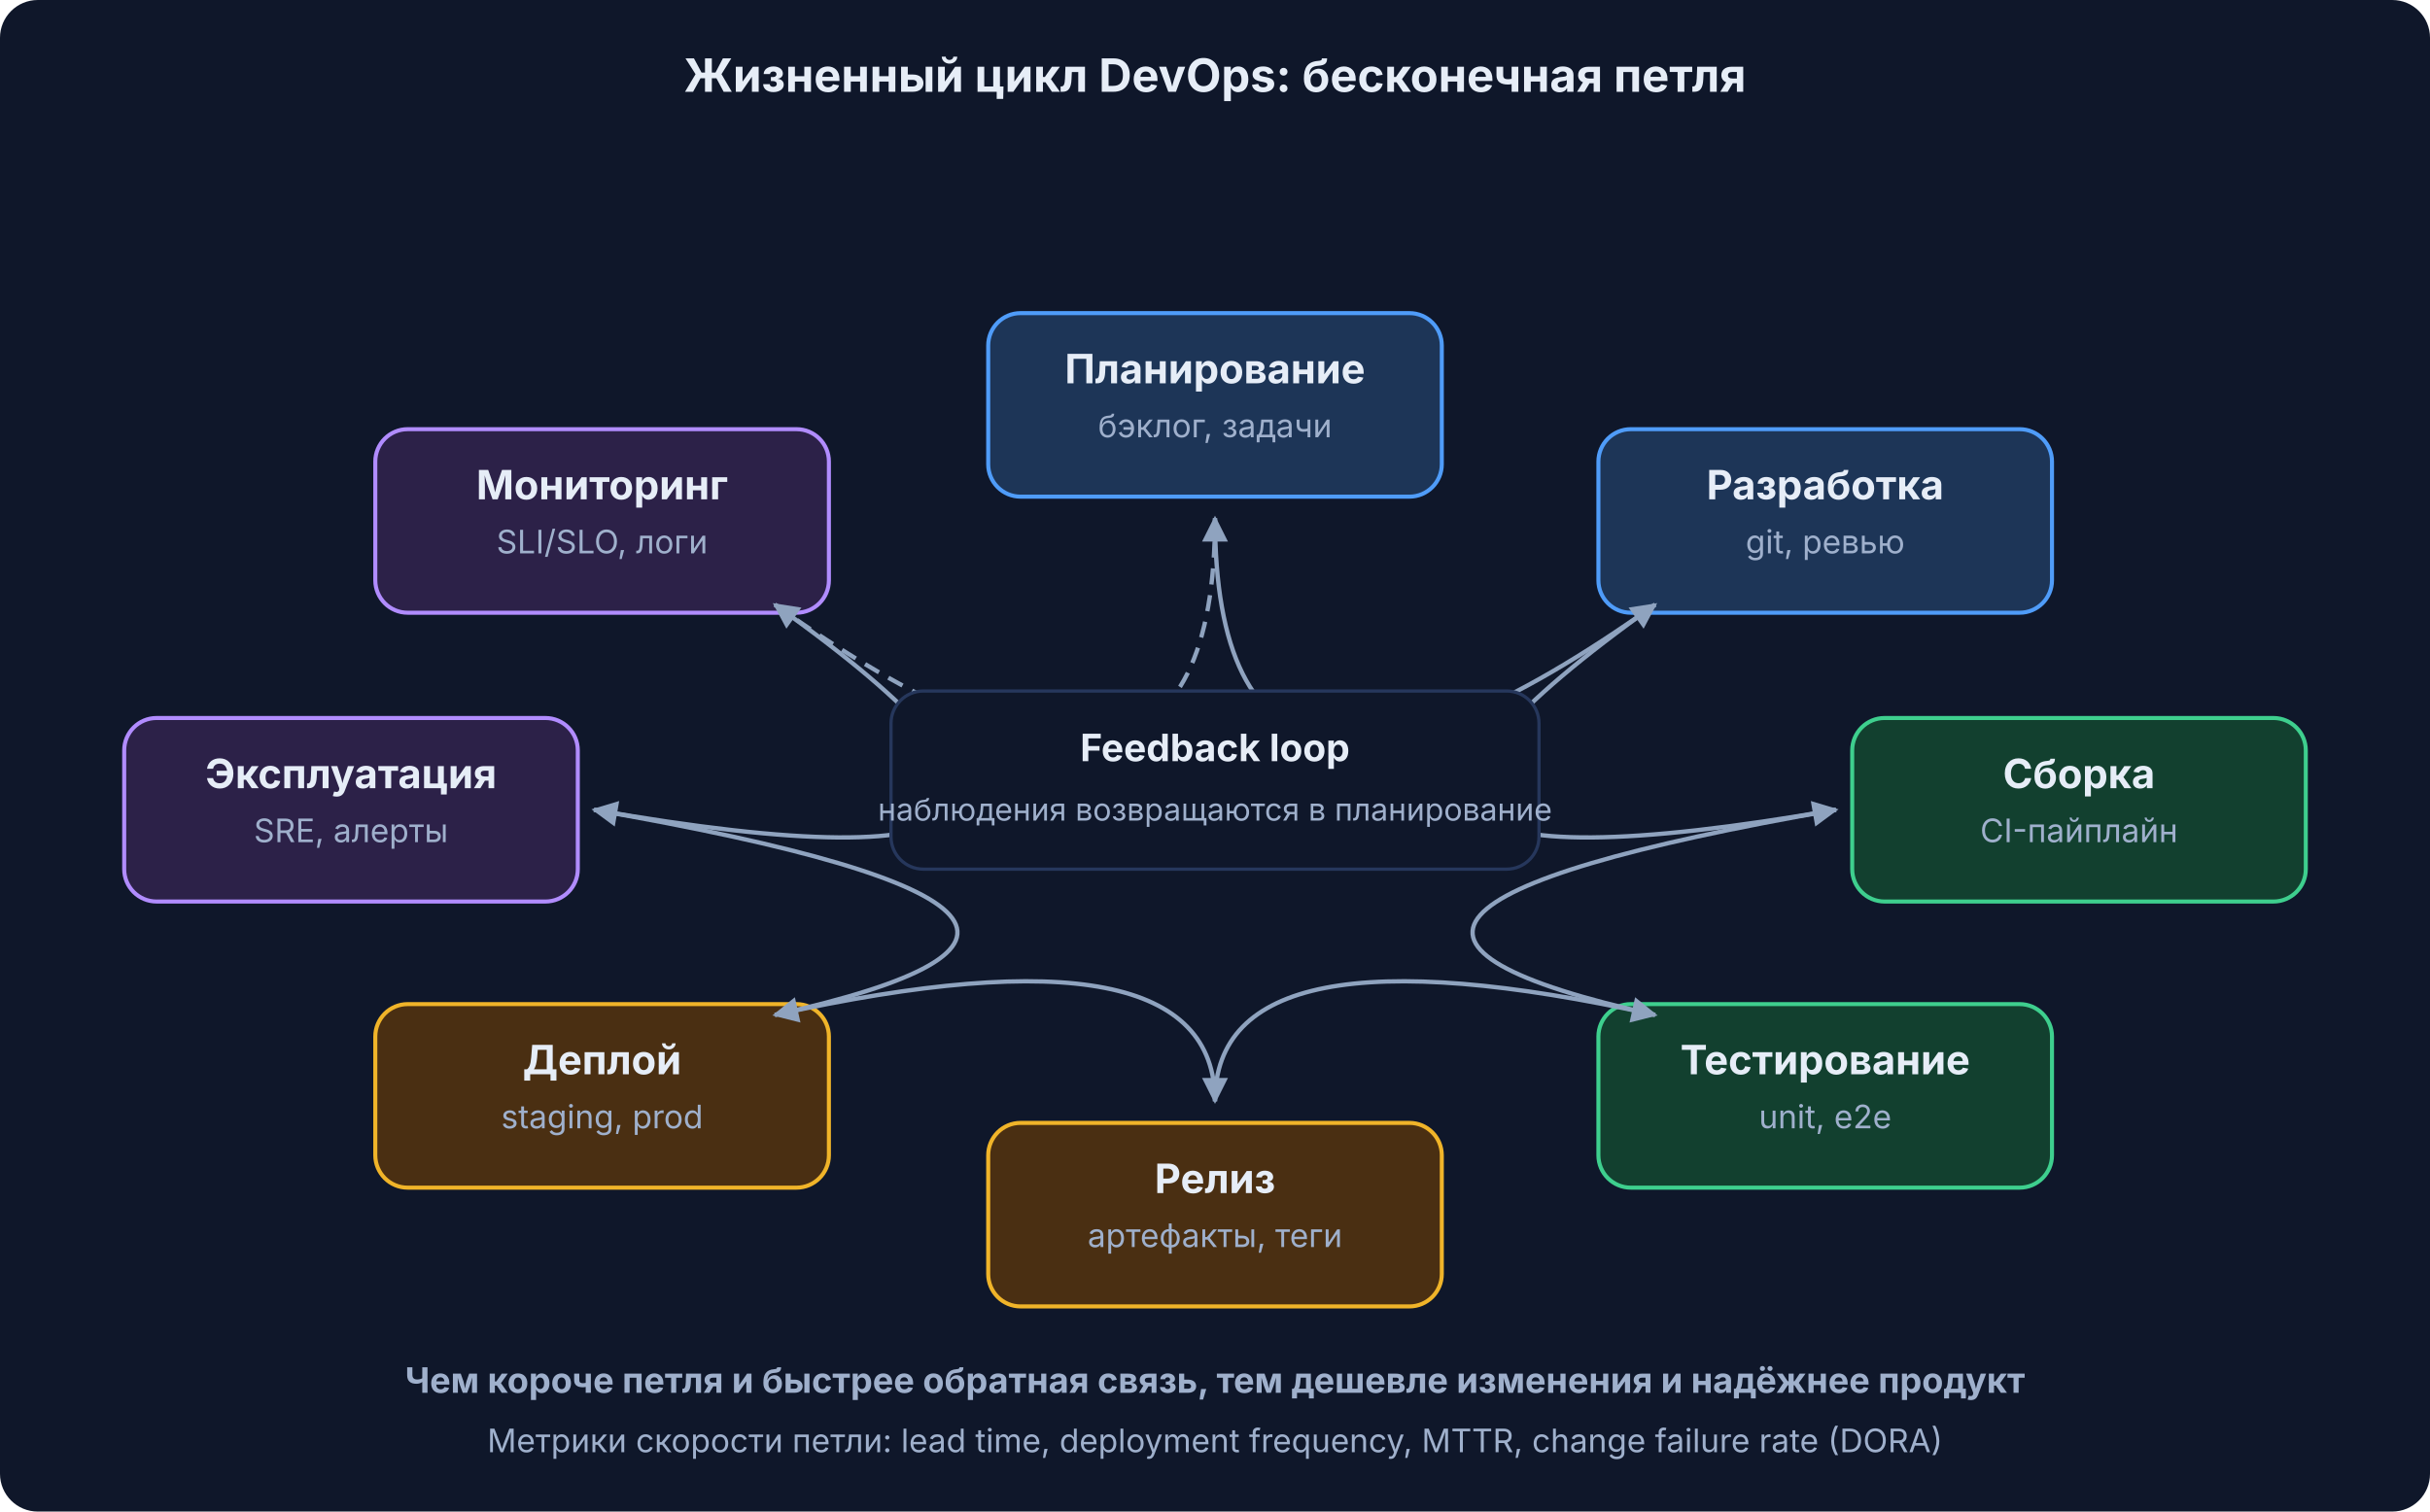
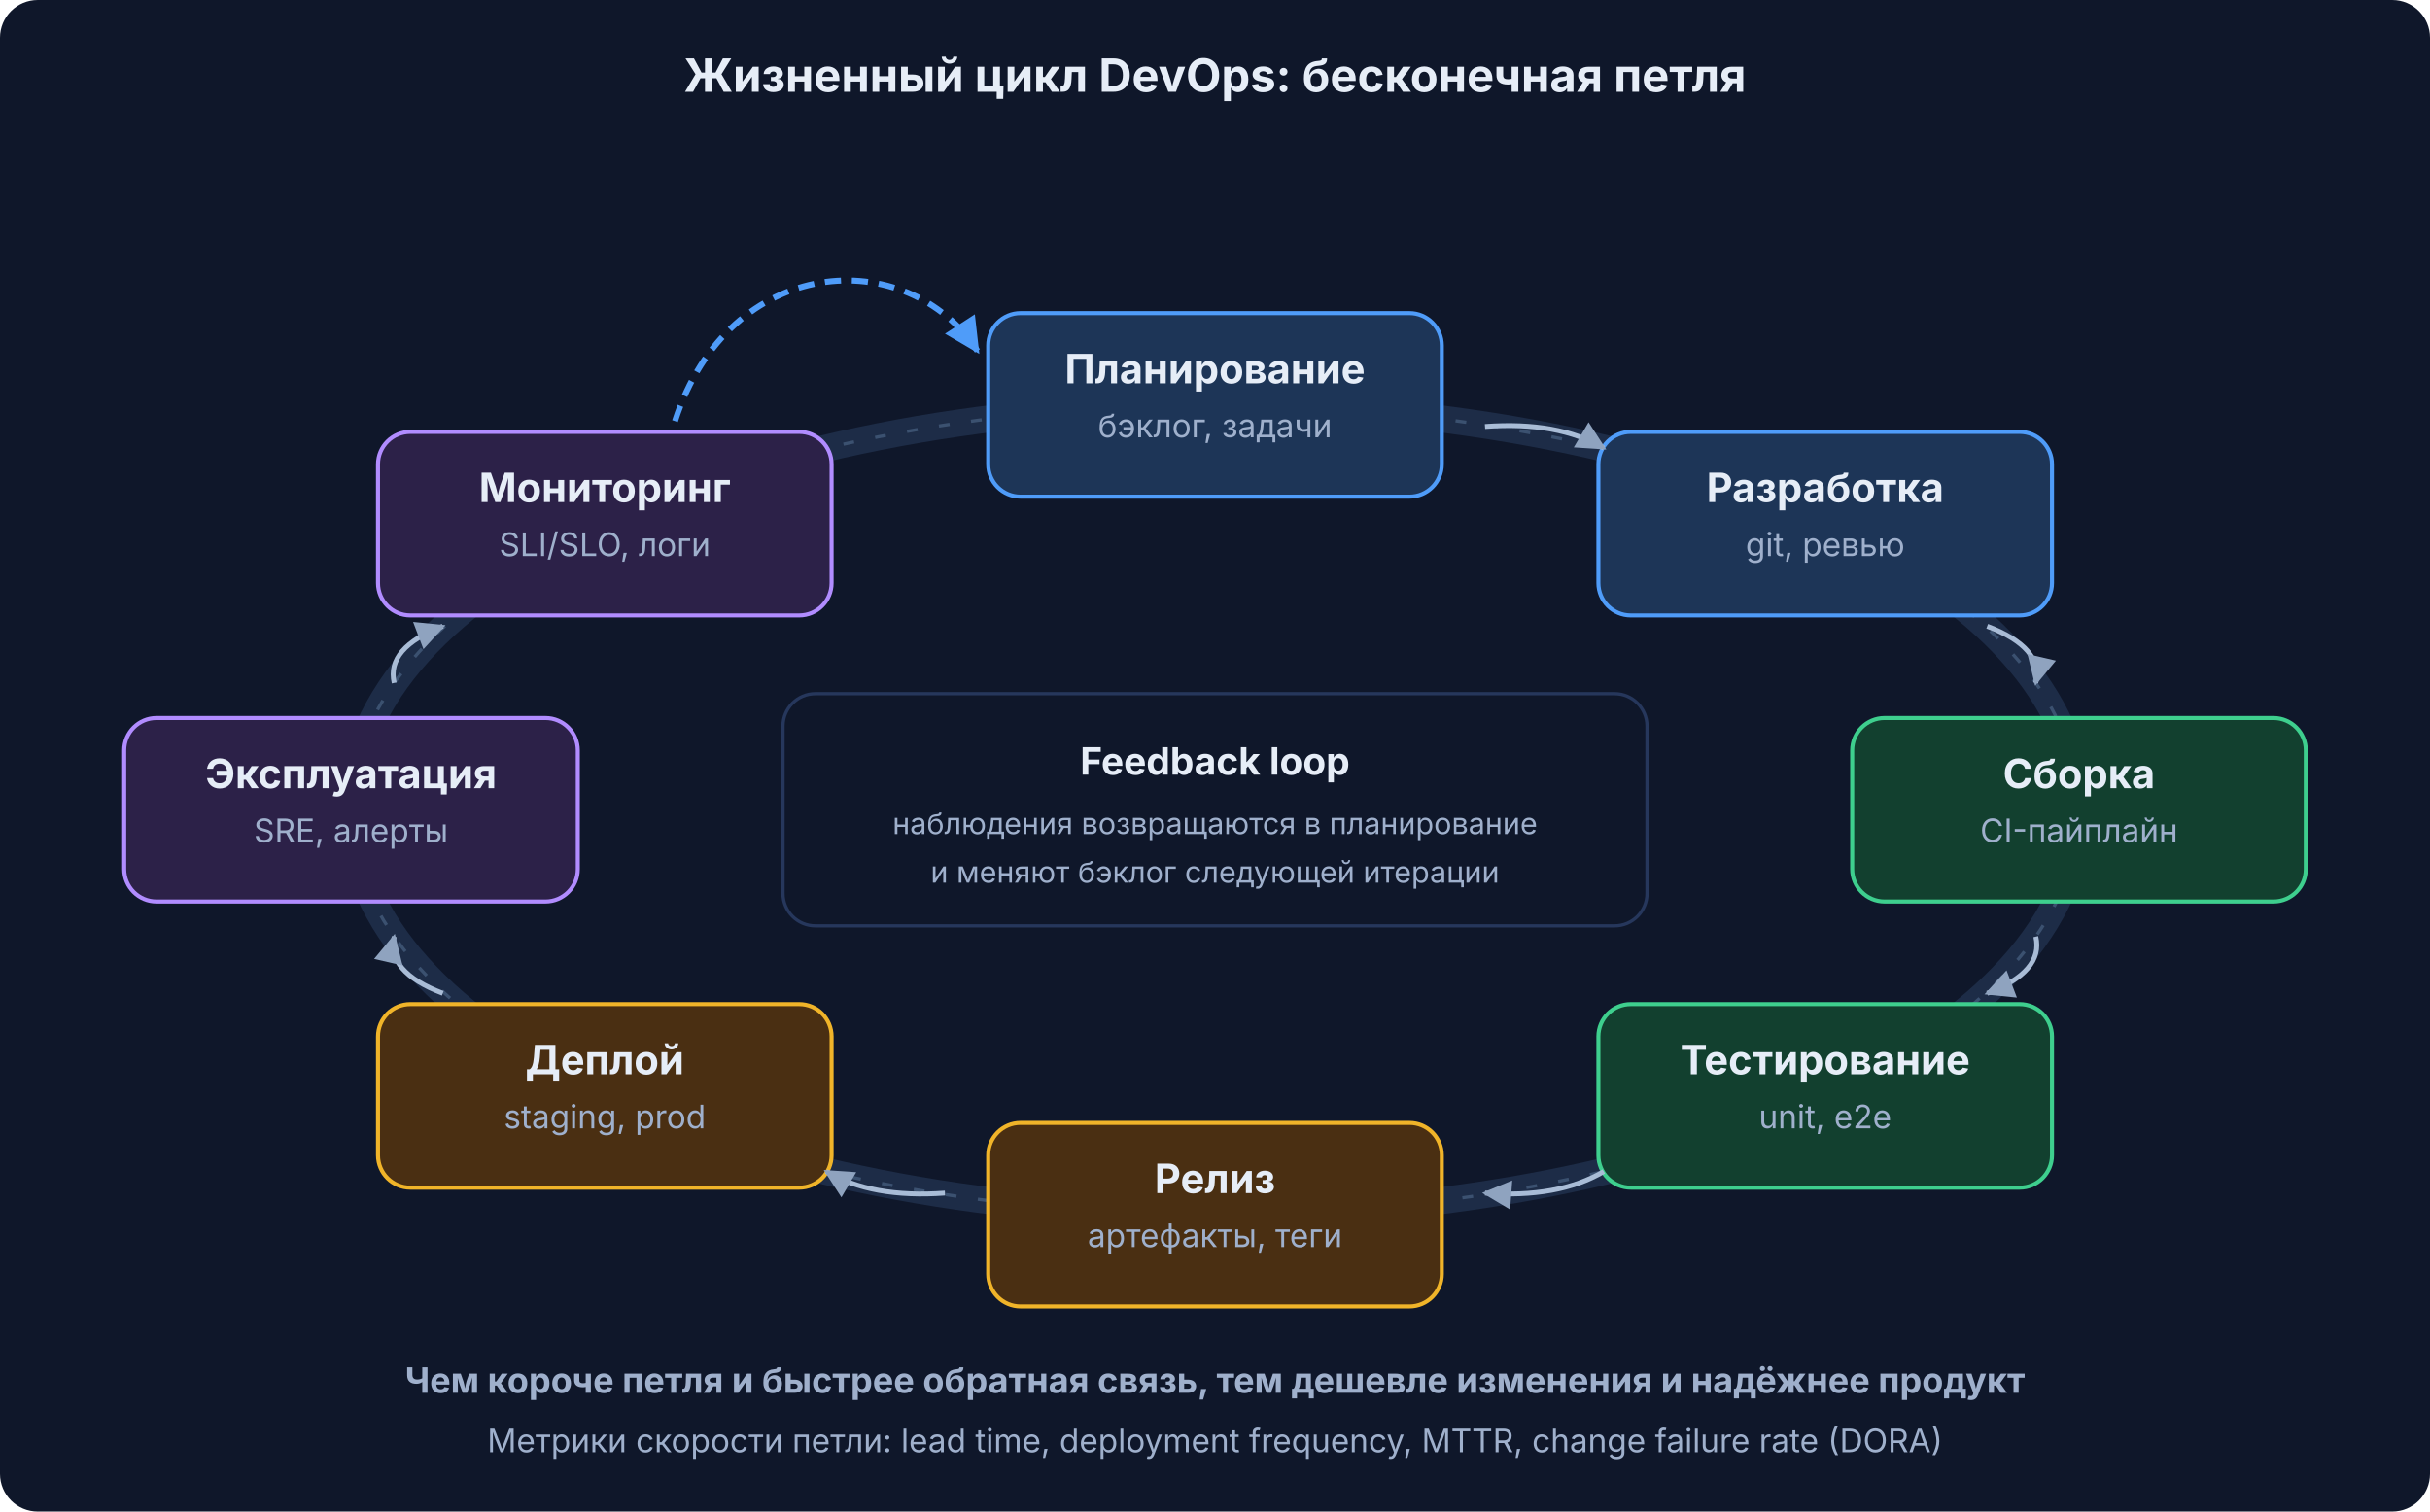
<svg xmlns="http://www.w3.org/2000/svg" width="900" height="560" viewBox="0 0 900 560" role="img" aria-label="Жизненный цикл DevOps">
  <rect width="900" height="560" rx="14" fill="#0f172a" />
  <defs>
    <marker id="arrow" viewBox="0 0 10 10" refX="9" refY="5" markerWidth="6" markerHeight="6" orient="auto-start-reverse">
      <path d="M 0 0 L 10 5 L 0 10 z" fill="#8fa3bf" />
    </marker>
+     <marker id="arrow-accent" viewBox="0 0 10 10" refX="9" refY="5" markerWidth="6" markerHeight="6" orient="auto-start-reverse">
+       <path d="M 0 0 L 10 5 L 0 10 z" fill="#4f9cf9" />
+     </marker>
  </defs>
  <text x="450" y="34" text-anchor="middle" font-family="'Segoe UI','Inter','Noto Sans',sans-serif" font-size="17" font-weight="700" fill="#e6edf7">Жизненный цикл DevOps: бесконечная петля</text>
+   <path d="M 770 300 A 320 150 0 1 0 130 300 A 320 150 0 1 0 770 300" fill="none" stroke="#1d2c47" stroke-width="10" />
+   <path d="M 770 300 A 320 150 0 1 0 130 300 A 320 150 0 1 0 770 300" fill="none" stroke="#3b5170" stroke-width="1.2" stroke-dasharray="4 8" />
  <rect x="366" y="116" width="168" height="68" rx="12" fill="#1d3557" stroke="#4f9cf9" stroke-width="1.5" />
  <text x="450.0" y="142" text-anchor="middle" font-family="'Segoe UI','Inter','Noto Sans',sans-serif" font-size="15" font-weight="700" fill="#e6edf7">Планирование</text>
  <text x="450.0" y="162" text-anchor="middle" font-family="'Segoe UI','Inter','Noto Sans',sans-serif" font-size="12" fill="#9fb0cc">бэклог, задачи</text>
-   <rect x="592" y="159" width="168" height="68" rx="12" fill="#1d3557" stroke="#4f9cf9" stroke-width="1.5" />
-   <text x="676.0" y="185" text-anchor="middle" font-family="'Segoe UI','Inter','Noto Sans',sans-serif" font-size="15" font-weight="700" fill="#e6edf7">Разработка</text>
-   <text x="676.0" y="205" text-anchor="middle" font-family="'Segoe UI','Inter','Noto Sans',sans-serif" font-size="12" fill="#9fb0cc">git, ревью</text>
+   <rect x="592" y="160" width="168" height="68" rx="12" fill="#1d3557" stroke="#4f9cf9" stroke-width="1.5" />
+   <text x="676.0" y="186" text-anchor="middle" font-family="'Segoe UI','Inter','Noto Sans',sans-serif" font-size="15" font-weight="700" fill="#e6edf7">Разработка</text>
+   <text x="676.0" y="206" text-anchor="middle" font-family="'Segoe UI','Inter','Noto Sans',sans-serif" font-size="12" fill="#9fb0cc">git, ревью</text>
  <rect x="686" y="266" width="168" height="68" rx="12" fill="#12402f" stroke="#3ecf8e" stroke-width="1.5" />
  <text x="770.0" y="292" text-anchor="middle" font-family="'Segoe UI','Inter','Noto Sans',sans-serif" font-size="15" font-weight="700" fill="#e6edf7">Сборка</text>
  <text x="770.0" y="312" text-anchor="middle" font-family="'Segoe UI','Inter','Noto Sans',sans-serif" font-size="12" fill="#9fb0cc">CI-пайплайн</text>
  <rect x="592" y="372" width="168" height="68" rx="12" fill="#12402f" stroke="#3ecf8e" stroke-width="1.5" />
  <text x="676.0" y="398" text-anchor="middle" font-family="'Segoe UI','Inter','Noto Sans',sans-serif" font-size="15" font-weight="700" fill="#e6edf7">Тестирование</text>
  <text x="676.0" y="418" text-anchor="middle" font-family="'Segoe UI','Inter','Noto Sans',sans-serif" font-size="12" fill="#9fb0cc">unit, e2e</text>
  <rect x="366" y="416" width="168" height="68" rx="12" fill="#4a2f12" stroke="#f0b429" stroke-width="1.5" />
  <text x="450.0" y="442" text-anchor="middle" font-family="'Segoe UI','Inter','Noto Sans',sans-serif" font-size="15" font-weight="700" fill="#e6edf7">Релиз</text>
  <text x="450.0" y="462" text-anchor="middle" font-family="'Segoe UI','Inter','Noto Sans',sans-serif" font-size="12" fill="#9fb0cc">артефакты, теги</text>
-   <rect x="139" y="372" width="168" height="68" rx="12" fill="#4a2f12" stroke="#f0b429" stroke-width="1.5" />
-   <text x="223.0" y="398" text-anchor="middle" font-family="'Segoe UI','Inter','Noto Sans',sans-serif" font-size="15" font-weight="700" fill="#e6edf7">Деплой</text>
-   <text x="223.0" y="418" text-anchor="middle" font-family="'Segoe UI','Inter','Noto Sans',sans-serif" font-size="12" fill="#9fb0cc">staging, prod</text>
+   <rect x="140" y="372" width="168" height="68" rx="12" fill="#4a2f12" stroke="#f0b429" stroke-width="1.5" />
+   <text x="224.0" y="398" text-anchor="middle" font-family="'Segoe UI','Inter','Noto Sans',sans-serif" font-size="15" font-weight="700" fill="#e6edf7">Деплой</text>
+   <text x="224.0" y="418" text-anchor="middle" font-family="'Segoe UI','Inter','Noto Sans',sans-serif" font-size="12" fill="#9fb0cc">staging, prod</text>
  <rect x="46" y="266" width="168" height="68" rx="12" fill="#2c2148" stroke="#b18cff" stroke-width="1.5" />
  <text x="130.0" y="292" text-anchor="middle" font-family="'Segoe UI','Inter','Noto Sans',sans-serif" font-size="15" font-weight="700" fill="#e6edf7">Эксплуатация</text>
  <text x="130.0" y="312" text-anchor="middle" font-family="'Segoe UI','Inter','Noto Sans',sans-serif" font-size="12" fill="#9fb0cc">SRE, алерты</text>
-   <rect x="139" y="159" width="168" height="68" rx="12" fill="#2c2148" stroke="#b18cff" stroke-width="1.5" />
-   <text x="223.0" y="185" text-anchor="middle" font-family="'Segoe UI','Inter','Noto Sans',sans-serif" font-size="15" font-weight="700" fill="#e6edf7">Мониторинг</text>
-   <text x="223.0" y="205" text-anchor="middle" font-family="'Segoe UI','Inter','Noto Sans',sans-serif" font-size="12" fill="#9fb0cc">SLI/SLO, логи</text>
-   <path d="M 450 192 Q 450 340 613 224" fill="none" stroke="#8fa3bf" stroke-width="1.6" marker-end="url(#arrow)" />
-   <path d="M 613 224 Q 450 340 680 300" fill="none" stroke="#8fa3bf" stroke-width="1.6" marker-end="url(#arrow)" />
-   <path d="M 680 300 Q 450 340 613 376" fill="none" stroke="#8fa3bf" stroke-width="1.6" marker-end="url(#arrow)" />
-   <path d="M 613 376 Q 450 340 450 408" fill="none" stroke="#8fa3bf" stroke-width="1.6" marker-end="url(#arrow)" />
-   <path d="M 450 408 Q 450 340 287 376" fill="none" stroke="#8fa3bf" stroke-width="1.6" marker-end="url(#arrow)" />
-   <path d="M 287 376 Q 450 340 220 300" fill="none" stroke="#8fa3bf" stroke-width="1.6" marker-end="url(#arrow)" />
-   <path d="M 220 300 Q 450 340 287 224" fill="none" stroke="#8fa3bf" stroke-width="1.6" marker-end="url(#arrow)" />
-   <path d="M 287 224 Q 450 340 450 192" fill="none" stroke="#8fa3bf" stroke-width="1.6" stroke-dasharray="6 4" marker-end="url(#arrow)" />
-   <rect x="330" y="256" width="240" height="66" rx="12" fill="#0f172a" stroke="#26375c" stroke-width="1.2" />
-   <text x="450" y="282" text-anchor="middle" font-family="'Segoe UI','Inter','Noto Sans',sans-serif" font-size="14" font-weight="700" fill="#e6edf7">Feedback loop</text>
-   <text x="450" y="304" text-anchor="middle" font-family="'Segoe UI','Inter','Noto Sans',sans-serif" font-size="11.5" fill="#9fb0cc">наблюдения возвращаются в планирование</text>
+   <rect x="140" y="160" width="168" height="68" rx="12" fill="#2c2148" stroke="#b18cff" stroke-width="1.5" />
+   <text x="224.0" y="186" text-anchor="middle" font-family="'Segoe UI','Inter','Noto Sans',sans-serif" font-size="15" font-weight="700" fill="#e6edf7">Мониторинг</text>
+   <text x="224.0" y="206" text-anchor="middle" font-family="'Segoe UI','Inter','Noto Sans',sans-serif" font-size="12" fill="#9fb0cc">SLI/SLO, логи</text>
+   <path d="M 550 158 Q 577 156 594 166" fill="none" stroke="#a9bcd6" stroke-width="1.8" marker-end="url(#arrow)" />
+   <path d="M 736 232 Q 757 240 754 253" fill="none" stroke="#a9bcd6" stroke-width="1.8" marker-end="url(#arrow)" />
+   <path d="M 754 347 Q 757 360 736 368" fill="none" stroke="#a9bcd6" stroke-width="1.8" marker-end="url(#arrow)" />
+   <path d="M 594 434 Q 577 444 550 442" fill="none" stroke="#a9bcd6" stroke-width="1.8" marker-end="url(#arrow)" />
+   <path d="M 350 442 Q 323 444 306 434" fill="none" stroke="#a9bcd6" stroke-width="1.8" marker-end="url(#arrow)" />
+   <path d="M 164 368 Q 143 360 146 347" fill="none" stroke="#a9bcd6" stroke-width="1.8" marker-end="url(#arrow)" />
+   <path d="M 146 253 Q 143 240 164 232" fill="none" stroke="#a9bcd6" stroke-width="1.8" marker-end="url(#arrow)" />
+   <path d="M 250 156 C 270 94 336 90 362 130" fill="none" stroke="#4f9cf9" stroke-width="2.2" stroke-dasharray="6 4" marker-end="url(#arrow-accent)" />
+   <rect x="290" y="257" width="320" height="86" rx="12" fill="#0f172a" stroke="#26375c" stroke-width="1.2" />
+   <text x="450.0" y="287" text-anchor="middle" font-family="'Segoe UI','Inter','Noto Sans',sans-serif" font-size="14" font-weight="700" fill="#e6edf7">Feedback loop</text>
+   <text x="450.0" y="309" text-anchor="middle" font-family="'Segoe UI','Inter','Noto Sans',sans-serif" font-size="11" font-weight="400" fill="#9fb0cc">наблюдения возвращаются в планирование</text>
+   <text x="450.0" y="327" text-anchor="middle" font-family="'Segoe UI','Inter','Noto Sans',sans-serif" font-size="11" font-weight="400" fill="#9fb0cc">и меняют бэклог следующей итерации</text>
  <text x="450" y="516" text-anchor="middle" font-family="'Segoe UI','Inter','Noto Sans',sans-serif" font-size="13" font-weight="700" fill="#9fb0cc">Чем короче петля и быстрее обратная связь, тем дешевле изменения и надёжнее продукт</text>
  <text x="450" y="538" text-anchor="middle" font-family="'Segoe UI','Inter','Noto Sans',sans-serif" font-size="12" font-weight="400" fill="#9fb0cc">Метрики скорости петли: lead time, deployment frequency, MTTR, change failure rate (DORA)</text>
</svg>
